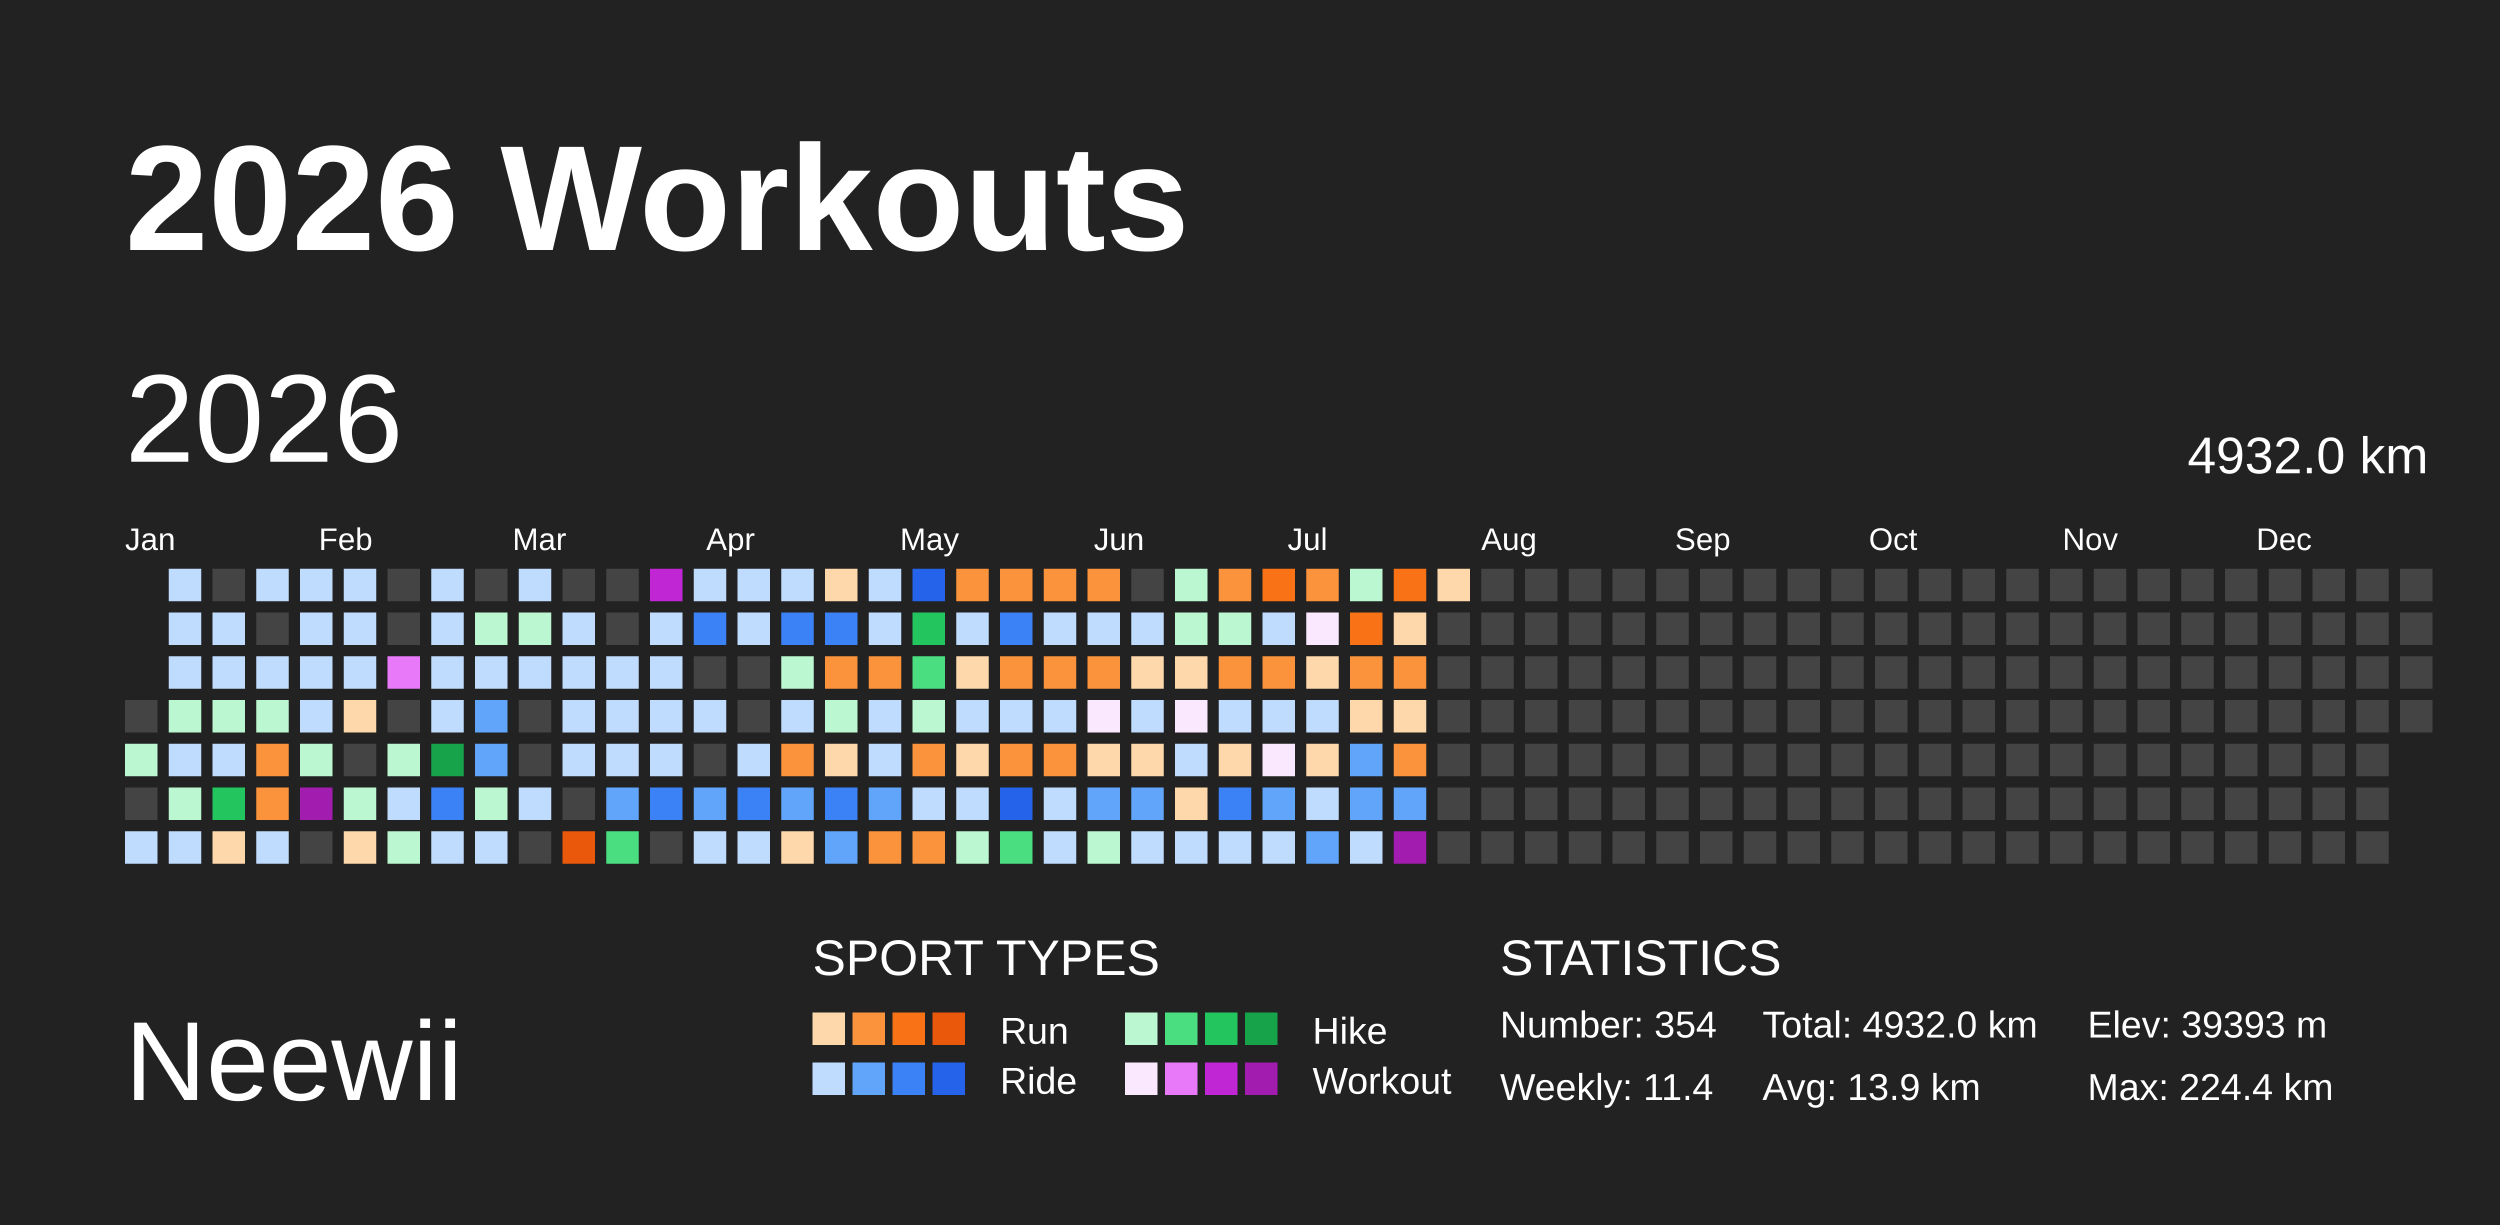
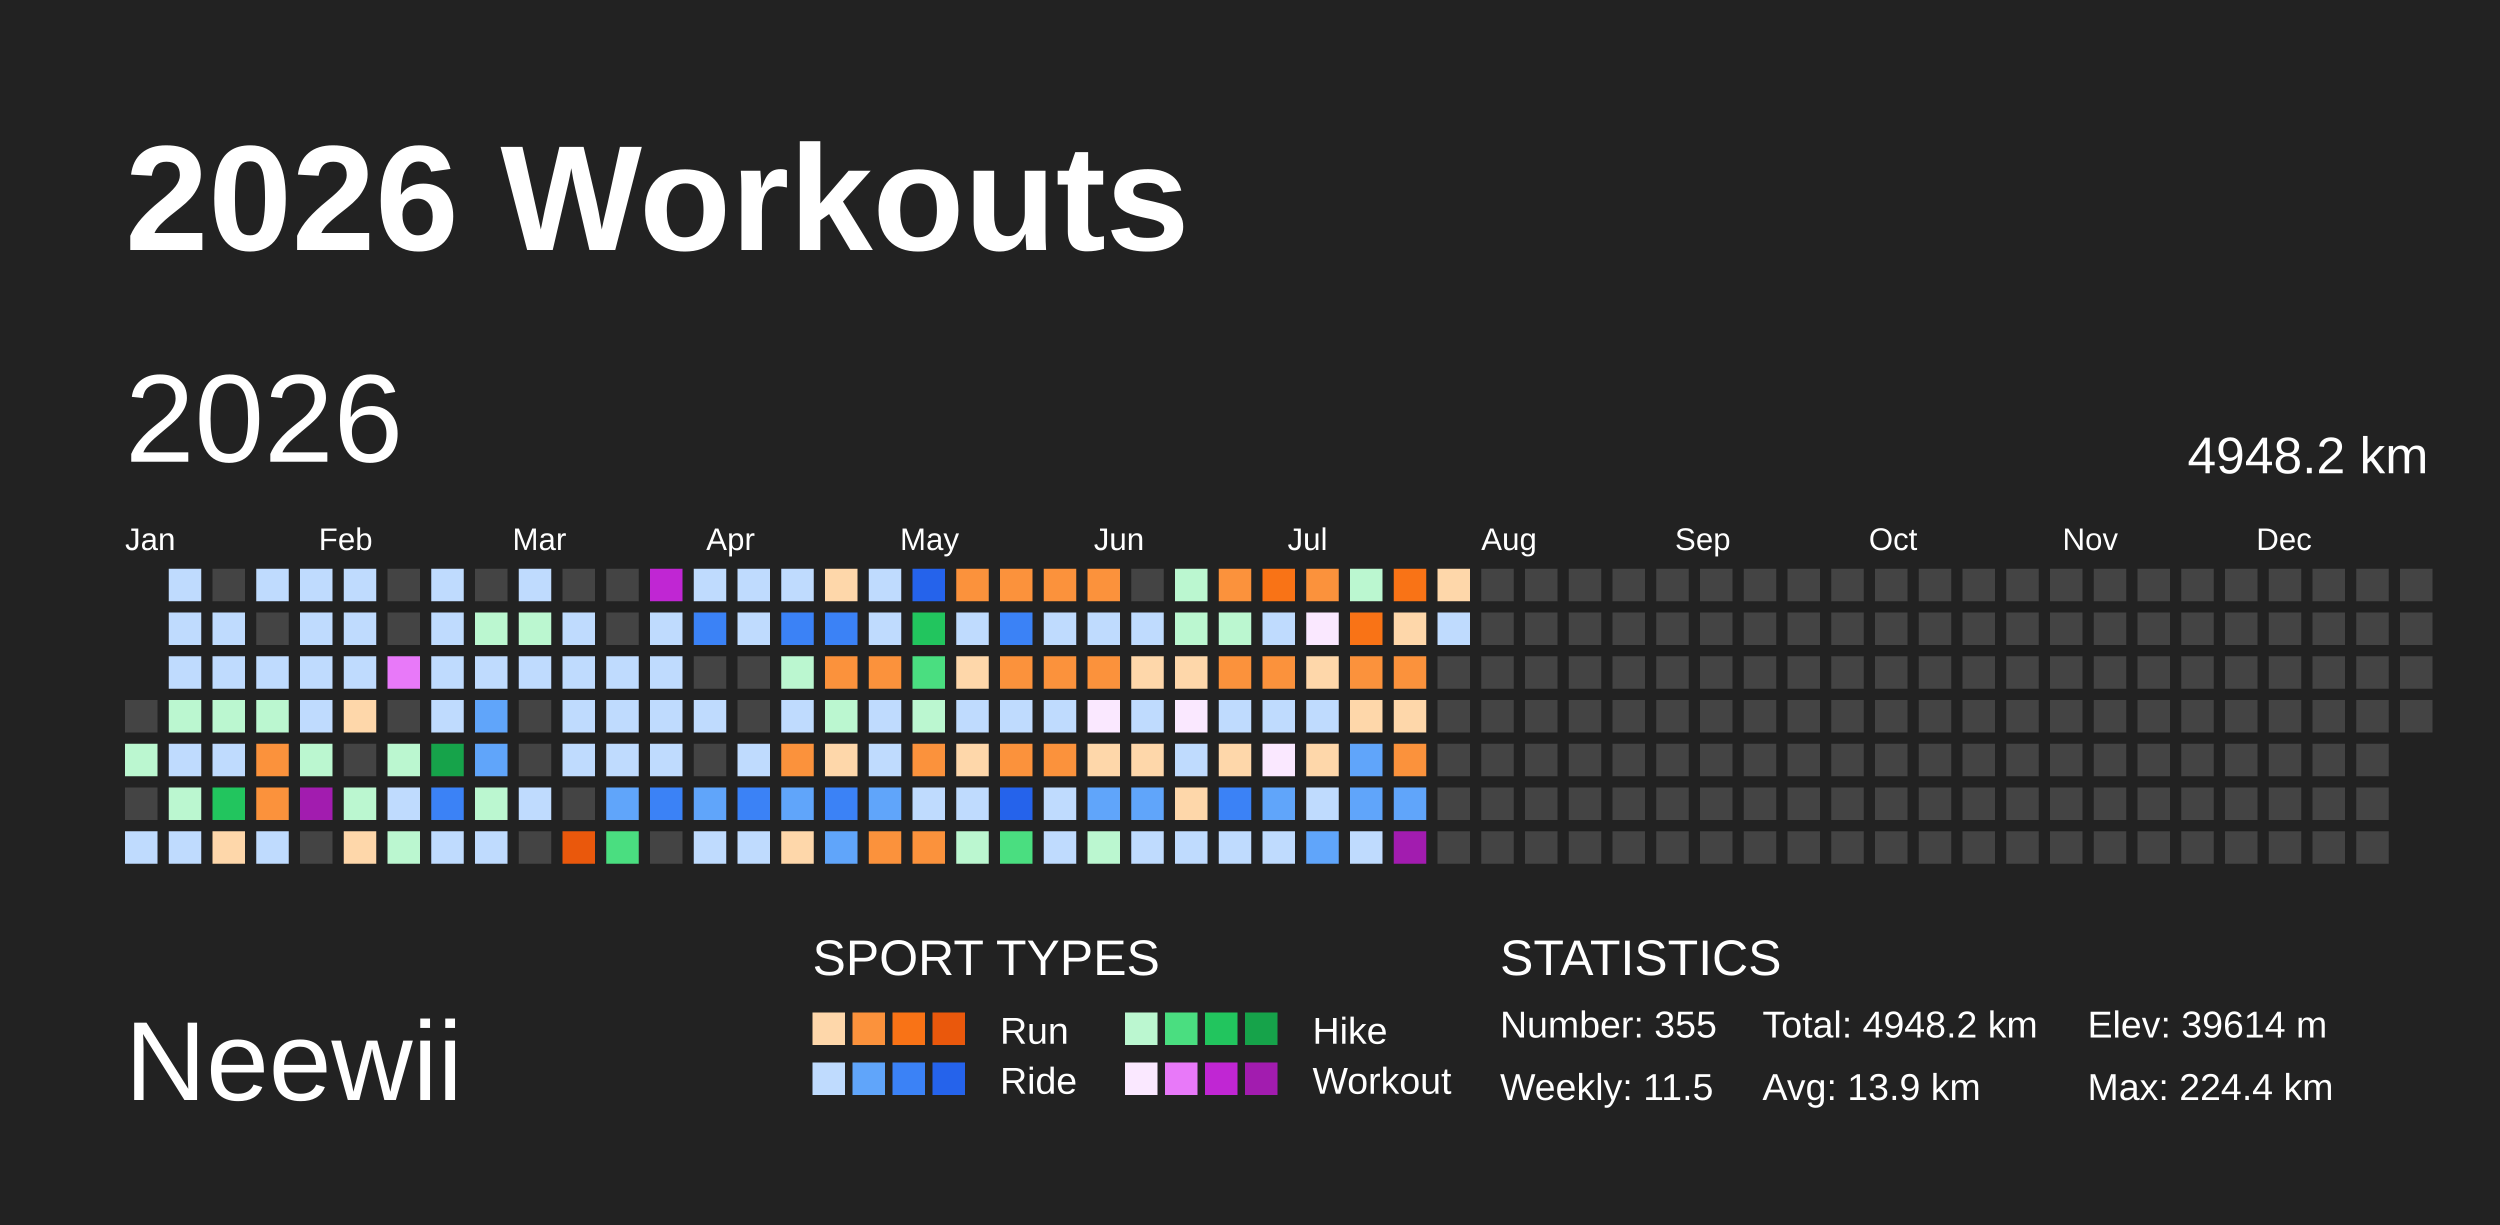
<svg xmlns="http://www.w3.org/2000/svg" baseProfile="full" height="98mm" version="1.1" viewBox="0,0,200,98" width="200mm">
  <defs />
  <rect fill="#222222" height="98" width="200" x="0" y="0" />
  <text fill="#FFFFFF" style="font-size:12px; font-family:Arial; font-weight:bold;" x="10" y="20">2026 Workouts</text>
  <text fill="#FFFFFF" style="font-size:9px; font-family:Arial" x="10" y="88">Neewii</text>
  <text fill="#FFFFFF" style="font-size:4px; font-family:Arial" x="65" y="78">SPORT TYPES</text>
  <rect fill="#fed7aa" height="2.6" width="2.6" x="65.0" y="81" />
  <rect fill="#fb923c" height="2.6" width="2.6" x="68.2" y="81" />
  <rect fill="#f97316" height="2.6" width="2.6" x="71.4" y="81" />
  <rect fill="#ea580c" height="2.6" width="2.6" x="74.6" y="81" />
  <text fill="#FFFFFF" style="font-size:3px; font-family:Arial" x="80" y="83.5">Run</text>
  <rect fill="#bbf7d0" height="2.6" width="2.6" x="90.0" y="81" />
  <rect fill="#4ade80" height="2.6" width="2.6" x="93.2" y="81" />
  <rect fill="#22c55e" height="2.6" width="2.6" x="96.4" y="81" />
  <rect fill="#16a34a" height="2.6" width="2.6" x="99.6" y="81" />
  <text fill="#FFFFFF" style="font-size:3px; font-family:Arial" x="105" y="83.5">Hike</text>
  <rect fill="#bfdbfe" height="2.6" width="2.6" x="65.0" y="85" />
  <rect fill="#60a5fa" height="2.6" width="2.6" x="68.2" y="85" />
  <rect fill="#3b82f6" height="2.6" width="2.6" x="71.4" y="85" />
  <rect fill="#2563eb" height="2.6" width="2.6" x="74.6" y="85" />
  <text fill="#FFFFFF" style="font-size:3px; font-family:Arial" x="80" y="87.5">Ride</text>
  <rect fill="#fae8ff" height="2.6" width="2.6" x="90.0" y="85" />
  <rect fill="#e879f9" height="2.6" width="2.6" x="93.2" y="85" />
  <rect fill="#c026d3" height="2.6" width="2.6" x="96.4" y="85" />
  <rect fill="#a21caf" height="2.6" width="2.6" x="99.6" y="85" />
  <text fill="#FFFFFF" style="font-size:3px; font-family:Arial" x="105" y="87.5">Workout</text>
  <text fill="#FFFFFF" style="font-size:4px; font-family:Arial" x="120" y="78">STATISTICS</text>
-   <text fill="#FFFFFF" style="font-size:3px; font-family:Arial" x="120" y="83">Number: 354</text>
-   <text fill="#FFFFFF" style="font-size:3px; font-family:Arial" x="120" y="88">Weekly: 11.4</text>
-   <text fill="#FFFFFF" style="font-size:3px; font-family:Arial" x="141" y="83">Total: 4932.0 km</text>
+   <text fill="#FFFFFF" style="font-size:3px; font-family:Arial" x="120" y="83">Number: 355</text>
+   <text fill="#FFFFFF" style="font-size:3px; font-family:Arial" x="120" y="88">Weekly: 11.5</text>
+   <text fill="#FFFFFF" style="font-size:3px; font-family:Arial" x="141" y="83">Total: 4948.2 km</text>
  <text fill="#FFFFFF" style="font-size:3px; font-family:Arial" x="141" y="88">Avg: 13.9 km</text>
-   <text fill="#FFFFFF" style="font-size:3px; font-family:Arial" x="167" y="83">Elev: 39393 m</text>
+   <text fill="#FFFFFF" style="font-size:3px; font-family:Arial" x="167" y="83">Elev: 39614 m</text>
  <text fill="#FFFFFF" style="font-size:3px; font-family:Arial" x="167" y="88">Max: 224.4 km</text>
  <text dominant-baseline="hanging" fill="#FFFFFF" style="font-size:10.0px; font-family:Arial;" x="10" y="30">2026</text>
-   <text dominant-baseline="hanging" fill="#FFFFFF" style="font-size:4.125px; font-family:Arial;" x="175" y="35">4932.0 km</text>
+   <text dominant-baseline="hanging" fill="#FFFFFF" style="font-size:4.125px; font-family:Arial;" x="175" y="35">4948.2 km</text>
  <text fill="#FFFFFF" style="font-size:2.5px; font-family:Arial" x="10.0" y="44">Jan</text>
  <text fill="#FFFFFF" style="font-size:2.5px; font-family:Arial" x="25.5" y="44">Feb</text>
  <text fill="#FFFFFF" style="font-size:2.5px; font-family:Arial" x="41.0" y="44">Mar</text>
  <text fill="#FFFFFF" style="font-size:2.5px; font-family:Arial" x="56.5" y="44">Apr</text>
  <text fill="#FFFFFF" style="font-size:2.5px; font-family:Arial" x="72.0" y="44">May</text>
  <text fill="#FFFFFF" style="font-size:2.5px; font-family:Arial" x="87.5" y="44">Jun</text>
  <text fill="#FFFFFF" style="font-size:2.5px; font-family:Arial" x="103.0" y="44">Jul</text>
  <text fill="#FFFFFF" style="font-size:2.5px; font-family:Arial" x="118.5" y="44">Aug</text>
  <text fill="#FFFFFF" style="font-size:2.5px; font-family:Arial" x="134.0" y="44">Sep</text>
  <text fill="#FFFFFF" style="font-size:2.5px; font-family:Arial" x="149.5" y="44">Oct</text>
  <text fill="#FFFFFF" style="font-size:2.5px; font-family:Arial" x="165.0" y="44">Nov</text>
  <text fill="#FFFFFF" style="font-size:2.5px; font-family:Arial" x="180.5" y="44">Dec</text>
  <rect fill="#444444" height="2.6" width="2.6" x="10.0" y="56.0" />
  <rect fill="#bbf7d0" height="2.6" width="2.6" x="10.0" y="59.5" />
  <rect fill="#444444" height="2.6" width="2.6" x="10.0" y="63.0" />
  <rect fill="#bfdbfe" height="2.6" width="2.6" x="10.0" y="66.5" />
  <rect fill="#bfdbfe" height="2.6" width="2.6" x="13.5" y="45.5" />
  <rect fill="#bfdbfe" height="2.6" width="2.6" x="13.5" y="49.0" />
  <rect fill="#bfdbfe" height="2.6" width="2.6" x="13.5" y="52.5" />
  <rect fill="#bbf7d0" height="2.6" width="2.6" x="13.5" y="56.0" />
  <rect fill="#bfdbfe" height="2.6" width="2.6" x="13.5" y="59.5" />
  <rect fill="#bbf7d0" height="2.6" width="2.6" x="13.5" y="63.0" />
  <rect fill="#bfdbfe" height="2.6" width="2.6" x="13.5" y="66.5" />
  <rect fill="#444444" height="2.6" width="2.6" x="17.0" y="45.5" />
  <rect fill="#bfdbfe" height="2.6" width="2.6" x="17.0" y="49.0" />
  <rect fill="#bfdbfe" height="2.6" width="2.6" x="17.0" y="52.5" />
  <rect fill="#bbf7d0" height="2.6" width="2.6" x="17.0" y="56.0" />
  <rect fill="#bfdbfe" height="2.6" width="2.6" x="17.0" y="59.5" />
  <rect fill="#22c55e" height="2.6" width="2.6" x="17.0" y="63.0" />
  <rect fill="#fed7aa" height="2.6" width="2.6" x="17.0" y="66.5" />
  <rect fill="#bfdbfe" height="2.6" width="2.6" x="20.5" y="45.5" />
  <rect fill="#444444" height="2.6" width="2.6" x="20.5" y="49.0" />
  <rect fill="#bfdbfe" height="2.6" width="2.6" x="20.5" y="52.5" />
  <rect fill="#bbf7d0" height="2.6" width="2.6" x="20.5" y="56.0" />
  <rect fill="#fb923c" height="2.6" width="2.6" x="20.5" y="59.5" />
  <rect fill="#fb923c" height="2.6" width="2.6" x="20.5" y="63.0" />
  <rect fill="#bfdbfe" height="2.6" width="2.6" x="20.5" y="66.5" />
  <rect fill="#bfdbfe" height="2.6" width="2.6" x="24.0" y="45.5" />
  <rect fill="#bfdbfe" height="2.6" width="2.6" x="24.0" y="49.0" />
  <rect fill="#bfdbfe" height="2.6" width="2.6" x="24.0" y="52.5" />
  <rect fill="#bfdbfe" height="2.6" width="2.6" x="24.0" y="56.0" />
  <rect fill="#bbf7d0" height="2.6" width="2.6" x="24.0" y="59.5" />
  <rect fill="#a21caf" height="2.6" width="2.6" x="24.0" y="63.0" />
  <rect fill="#444444" height="2.6" width="2.6" x="24.0" y="66.5" />
  <rect fill="#bfdbfe" height="2.6" width="2.6" x="27.5" y="45.5" />
  <rect fill="#bfdbfe" height="2.6" width="2.6" x="27.5" y="49.0" />
  <rect fill="#bfdbfe" height="2.6" width="2.6" x="27.5" y="52.5" />
  <rect fill="#fed7aa" height="2.6" width="2.6" x="27.5" y="56.0" />
  <rect fill="#444444" height="2.6" width="2.6" x="27.5" y="59.5" />
  <rect fill="#bbf7d0" height="2.6" width="2.6" x="27.5" y="63.0" />
  <rect fill="#fed7aa" height="2.6" width="2.6" x="27.5" y="66.5" />
  <rect fill="#444444" height="2.6" width="2.6" x="31.0" y="45.5" />
  <rect fill="#444444" height="2.6" width="2.6" x="31.0" y="49.0" />
  <rect fill="#e879f9" height="2.6" width="2.6" x="31.0" y="52.5" />
  <rect fill="#444444" height="2.6" width="2.6" x="31.0" y="56.0" />
  <rect fill="#bbf7d0" height="2.6" width="2.6" x="31.0" y="59.5" />
  <rect fill="#bfdbfe" height="2.6" width="2.6" x="31.0" y="63.0" />
  <rect fill="#bbf7d0" height="2.6" width="2.6" x="31.0" y="66.5" />
  <rect fill="#bfdbfe" height="2.6" width="2.6" x="34.5" y="45.5" />
  <rect fill="#bfdbfe" height="2.6" width="2.6" x="34.5" y="49.0" />
  <rect fill="#bfdbfe" height="2.6" width="2.6" x="34.5" y="52.5" />
  <rect fill="#bfdbfe" height="2.6" width="2.6" x="34.5" y="56.0" />
  <rect fill="#16a34a" height="2.6" width="2.6" x="34.5" y="59.5" />
  <rect fill="#3b82f6" height="2.6" width="2.6" x="34.5" y="63.0" />
  <rect fill="#bfdbfe" height="2.6" width="2.6" x="34.5" y="66.5" />
  <rect fill="#444444" height="2.6" width="2.6" x="38.0" y="45.5" />
  <rect fill="#bbf7d0" height="2.6" width="2.6" x="38.0" y="49.0" />
  <rect fill="#bfdbfe" height="2.6" width="2.6" x="38.0" y="52.5" />
  <rect fill="#60a5fa" height="2.6" width="2.6" x="38.0" y="56.0" />
  <rect fill="#60a5fa" height="2.6" width="2.6" x="38.0" y="59.5" />
  <rect fill="#bbf7d0" height="2.6" width="2.6" x="38.0" y="63.0" />
  <rect fill="#bfdbfe" height="2.6" width="2.6" x="38.0" y="66.5" />
  <rect fill="#bfdbfe" height="2.6" width="2.6" x="41.5" y="45.5" />
  <rect fill="#bbf7d0" height="2.6" width="2.6" x="41.5" y="49.0" />
  <rect fill="#bfdbfe" height="2.6" width="2.6" x="41.5" y="52.5" />
  <rect fill="#444444" height="2.6" width="2.6" x="41.5" y="56.0" />
  <rect fill="#444444" height="2.6" width="2.6" x="41.5" y="59.5" />
  <rect fill="#bfdbfe" height="2.6" width="2.6" x="41.5" y="63.0" />
  <rect fill="#444444" height="2.6" width="2.6" x="41.5" y="66.5" />
  <rect fill="#444444" height="2.6" width="2.6" x="45.0" y="45.5" />
  <rect fill="#bfdbfe" height="2.6" width="2.6" x="45.0" y="49.0" />
  <rect fill="#bfdbfe" height="2.6" width="2.6" x="45.0" y="52.5" />
  <rect fill="#bfdbfe" height="2.6" width="2.6" x="45.0" y="56.0" />
  <rect fill="#bfdbfe" height="2.6" width="2.6" x="45.0" y="59.5" />
  <rect fill="#444444" height="2.6" width="2.6" x="45.0" y="63.0" />
  <rect fill="#ea580c" height="2.6" width="2.6" x="45.0" y="66.5" />
  <rect fill="#444444" height="2.6" width="2.6" x="48.5" y="45.5" />
  <rect fill="#444444" height="2.6" width="2.6" x="48.5" y="49.0" />
  <rect fill="#bfdbfe" height="2.6" width="2.6" x="48.5" y="52.5" />
  <rect fill="#bfdbfe" height="2.6" width="2.6" x="48.5" y="56.0" />
  <rect fill="#bfdbfe" height="2.6" width="2.6" x="48.5" y="59.5" />
  <rect fill="#60a5fa" height="2.6" width="2.6" x="48.5" y="63.0" />
  <rect fill="#4ade80" height="2.6" width="2.6" x="48.5" y="66.5" />
  <rect fill="#c026d3" height="2.6" width="2.6" x="52.0" y="45.5" />
  <rect fill="#bfdbfe" height="2.6" width="2.6" x="52.0" y="49.0" />
  <rect fill="#bfdbfe" height="2.6" width="2.6" x="52.0" y="52.5" />
  <rect fill="#bfdbfe" height="2.6" width="2.6" x="52.0" y="56.0" />
  <rect fill="#bfdbfe" height="2.6" width="2.6" x="52.0" y="59.5" />
  <rect fill="#3b82f6" height="2.6" width="2.6" x="52.0" y="63.0" />
  <rect fill="#444444" height="2.6" width="2.6" x="52.0" y="66.5" />
  <rect fill="#bfdbfe" height="2.6" width="2.6" x="55.5" y="45.5" />
  <rect fill="#3b82f6" height="2.6" width="2.6" x="55.5" y="49.0" />
  <rect fill="#444444" height="2.6" width="2.6" x="55.5" y="52.5" />
  <rect fill="#bfdbfe" height="2.6" width="2.6" x="55.5" y="56.0" />
  <rect fill="#444444" height="2.6" width="2.6" x="55.5" y="59.5" />
  <rect fill="#60a5fa" height="2.6" width="2.6" x="55.5" y="63.0" />
  <rect fill="#bfdbfe" height="2.6" width="2.6" x="55.5" y="66.5" />
  <rect fill="#bfdbfe" height="2.6" width="2.6" x="59.0" y="45.5" />
  <rect fill="#bfdbfe" height="2.6" width="2.6" x="59.0" y="49.0" />
  <rect fill="#444444" height="2.6" width="2.6" x="59.0" y="52.5" />
  <rect fill="#444444" height="2.6" width="2.6" x="59.0" y="56.0" />
  <rect fill="#bfdbfe" height="2.6" width="2.6" x="59.0" y="59.5" />
  <rect fill="#3b82f6" height="2.6" width="2.6" x="59.0" y="63.0" />
  <rect fill="#bfdbfe" height="2.6" width="2.6" x="59.0" y="66.5" />
  <rect fill="#bfdbfe" height="2.6" width="2.6" x="62.5" y="45.5" />
  <rect fill="#3b82f6" height="2.6" width="2.6" x="62.5" y="49.0" />
  <rect fill="#bbf7d0" height="2.6" width="2.6" x="62.5" y="52.5" />
  <rect fill="#bfdbfe" height="2.6" width="2.6" x="62.5" y="56.0" />
  <rect fill="#fb923c" height="2.6" width="2.6" x="62.5" y="59.5" />
  <rect fill="#60a5fa" height="2.6" width="2.6" x="62.5" y="63.0" />
  <rect fill="#fed7aa" height="2.6" width="2.6" x="62.5" y="66.5" />
  <rect fill="#fed7aa" height="2.6" width="2.6" x="66.0" y="45.5" />
  <rect fill="#3b82f6" height="2.6" width="2.6" x="66.0" y="49.0" />
  <rect fill="#fb923c" height="2.6" width="2.6" x="66.0" y="52.5" />
  <rect fill="#bbf7d0" height="2.6" width="2.6" x="66.0" y="56.0" />
  <rect fill="#fed7aa" height="2.6" width="2.6" x="66.0" y="59.5" />
  <rect fill="#3b82f6" height="2.6" width="2.6" x="66.0" y="63.0" />
  <rect fill="#60a5fa" height="2.6" width="2.6" x="66.0" y="66.5" />
  <rect fill="#bfdbfe" height="2.6" width="2.6" x="69.5" y="45.5" />
  <rect fill="#bfdbfe" height="2.6" width="2.6" x="69.5" y="49.0" />
  <rect fill="#fb923c" height="2.6" width="2.6" x="69.5" y="52.5" />
  <rect fill="#bfdbfe" height="2.6" width="2.6" x="69.5" y="56.0" />
  <rect fill="#bfdbfe" height="2.6" width="2.6" x="69.5" y="59.5" />
  <rect fill="#60a5fa" height="2.6" width="2.6" x="69.5" y="63.0" />
  <rect fill="#fb923c" height="2.6" width="2.6" x="69.5" y="66.5" />
  <rect fill="#2563eb" height="2.6" width="2.6" x="73.0" y="45.5" />
  <rect fill="#22c55e" height="2.6" width="2.6" x="73.0" y="49.0" />
  <rect fill="#4ade80" height="2.6" width="2.6" x="73.0" y="52.5" />
  <rect fill="#bbf7d0" height="2.6" width="2.6" x="73.0" y="56.0" />
  <rect fill="#fb923c" height="2.6" width="2.6" x="73.0" y="59.5" />
  <rect fill="#bfdbfe" height="2.6" width="2.6" x="73.0" y="63.0" />
  <rect fill="#fb923c" height="2.6" width="2.6" x="73.0" y="66.5" />
  <rect fill="#fb923c" height="2.6" width="2.6" x="76.5" y="45.5" />
  <rect fill="#bfdbfe" height="2.6" width="2.6" x="76.5" y="49.0" />
  <rect fill="#fed7aa" height="2.6" width="2.6" x="76.5" y="52.5" />
  <rect fill="#bfdbfe" height="2.6" width="2.6" x="76.5" y="56.0" />
  <rect fill="#fed7aa" height="2.6" width="2.6" x="76.5" y="59.5" />
  <rect fill="#bfdbfe" height="2.6" width="2.6" x="76.5" y="63.0" />
  <rect fill="#bbf7d0" height="2.6" width="2.6" x="76.5" y="66.5" />
  <rect fill="#fb923c" height="2.6" width="2.6" x="80.0" y="45.5" />
  <rect fill="#3b82f6" height="2.6" width="2.6" x="80.0" y="49.0" />
  <rect fill="#fb923c" height="2.6" width="2.6" x="80.0" y="52.5" />
  <rect fill="#bfdbfe" height="2.6" width="2.6" x="80.0" y="56.0" />
  <rect fill="#fb923c" height="2.6" width="2.6" x="80.0" y="59.5" />
  <rect fill="#2563eb" height="2.6" width="2.6" x="80.0" y="63.0" />
  <rect fill="#4ade80" height="2.6" width="2.6" x="80.0" y="66.5" />
  <rect fill="#fb923c" height="2.6" width="2.6" x="83.5" y="45.5" />
  <rect fill="#bfdbfe" height="2.6" width="2.6" x="83.5" y="49.0" />
  <rect fill="#fb923c" height="2.6" width="2.6" x="83.5" y="52.5" />
  <rect fill="#bfdbfe" height="2.6" width="2.6" x="83.5" y="56.0" />
  <rect fill="#fb923c" height="2.6" width="2.6" x="83.5" y="59.5" />
  <rect fill="#bfdbfe" height="2.6" width="2.6" x="83.5" y="63.0" />
  <rect fill="#bfdbfe" height="2.6" width="2.6" x="83.5" y="66.5" />
  <rect fill="#fb923c" height="2.6" width="2.6" x="87.0" y="45.5" />
  <rect fill="#bfdbfe" height="2.6" width="2.6" x="87.0" y="49.0" />
  <rect fill="#fb923c" height="2.6" width="2.6" x="87.0" y="52.5" />
  <rect fill="#fae8ff" height="2.6" width="2.6" x="87.0" y="56.0" />
  <rect fill="#fed7aa" height="2.6" width="2.6" x="87.0" y="59.5" />
  <rect fill="#60a5fa" height="2.6" width="2.6" x="87.0" y="63.0" />
  <rect fill="#bbf7d0" height="2.6" width="2.6" x="87.0" y="66.5" />
  <rect fill="#444444" height="2.6" width="2.6" x="90.5" y="45.5" />
  <rect fill="#bfdbfe" height="2.6" width="2.6" x="90.5" y="49.0" />
  <rect fill="#fed7aa" height="2.6" width="2.6" x="90.5" y="52.5" />
  <rect fill="#bfdbfe" height="2.6" width="2.6" x="90.5" y="56.0" />
  <rect fill="#fed7aa" height="2.6" width="2.6" x="90.5" y="59.5" />
  <rect fill="#60a5fa" height="2.6" width="2.6" x="90.5" y="63.0" />
  <rect fill="#bfdbfe" height="2.6" width="2.6" x="90.5" y="66.5" />
  <rect fill="#bbf7d0" height="2.6" width="2.6" x="94.0" y="45.5" />
  <rect fill="#bbf7d0" height="2.6" width="2.6" x="94.0" y="49.0" />
  <rect fill="#fed7aa" height="2.6" width="2.6" x="94.0" y="52.5" />
  <rect fill="#fae8ff" height="2.6" width="2.6" x="94.0" y="56.0" />
  <rect fill="#bfdbfe" height="2.6" width="2.6" x="94.0" y="59.5" />
  <rect fill="#fed7aa" height="2.6" width="2.6" x="94.0" y="63.0" />
  <rect fill="#bfdbfe" height="2.6" width="2.6" x="94.0" y="66.5" />
  <rect fill="#fb923c" height="2.6" width="2.6" x="97.5" y="45.5" />
  <rect fill="#bbf7d0" height="2.6" width="2.6" x="97.5" y="49.0" />
  <rect fill="#fb923c" height="2.6" width="2.6" x="97.5" y="52.5" />
  <rect fill="#bfdbfe" height="2.6" width="2.6" x="97.5" y="56.0" />
  <rect fill="#fed7aa" height="2.6" width="2.6" x="97.5" y="59.5" />
  <rect fill="#3b82f6" height="2.6" width="2.6" x="97.5" y="63.0" />
  <rect fill="#bfdbfe" height="2.6" width="2.6" x="97.5" y="66.5" />
  <rect fill="#f97316" height="2.6" width="2.6" x="101.0" y="45.5" />
  <rect fill="#bfdbfe" height="2.6" width="2.6" x="101.0" y="49.0" />
  <rect fill="#fb923c" height="2.6" width="2.6" x="101.0" y="52.5" />
  <rect fill="#bfdbfe" height="2.6" width="2.6" x="101.0" y="56.0" />
  <rect fill="#fae8ff" height="2.6" width="2.6" x="101.0" y="59.5" />
  <rect fill="#60a5fa" height="2.6" width="2.6" x="101.0" y="63.0" />
  <rect fill="#bfdbfe" height="2.6" width="2.6" x="101.0" y="66.5" />
  <rect fill="#fb923c" height="2.6" width="2.6" x="104.5" y="45.5" />
  <rect fill="#fae8ff" height="2.6" width="2.6" x="104.5" y="49.0" />
  <rect fill="#fed7aa" height="2.6" width="2.6" x="104.5" y="52.5" />
  <rect fill="#bfdbfe" height="2.6" width="2.6" x="104.5" y="56.0" />
  <rect fill="#fed7aa" height="2.6" width="2.6" x="104.5" y="59.5" />
  <rect fill="#bfdbfe" height="2.6" width="2.6" x="104.5" y="63.0" />
  <rect fill="#60a5fa" height="2.6" width="2.6" x="104.5" y="66.5" />
  <rect fill="#bbf7d0" height="2.6" width="2.6" x="108.0" y="45.5" />
  <rect fill="#f97316" height="2.6" width="2.6" x="108.0" y="49.0" />
  <rect fill="#fb923c" height="2.6" width="2.6" x="108.0" y="52.5" />
  <rect fill="#fed7aa" height="2.6" width="2.6" x="108.0" y="56.0" />
  <rect fill="#60a5fa" height="2.6" width="2.6" x="108.0" y="59.5" />
  <rect fill="#60a5fa" height="2.6" width="2.6" x="108.0" y="63.0" />
  <rect fill="#bfdbfe" height="2.6" width="2.6" x="108.0" y="66.5" />
  <rect fill="#f97316" height="2.6" width="2.6" x="111.5" y="45.5" />
  <rect fill="#fed7aa" height="2.6" width="2.6" x="111.5" y="49.0" />
  <rect fill="#fb923c" height="2.6" width="2.6" x="111.5" y="52.5" />
  <rect fill="#fed7aa" height="2.6" width="2.6" x="111.5" y="56.0" />
  <rect fill="#fb923c" height="2.6" width="2.6" x="111.5" y="59.5" />
  <rect fill="#60a5fa" height="2.6" width="2.6" x="111.5" y="63.0" />
  <rect fill="#a21caf" height="2.6" width="2.6" x="111.5" y="66.5" />
  <rect fill="#fed7aa" height="2.6" width="2.6" x="115.0" y="45.5" />
-   <rect fill="#444444" height="2.6" width="2.6" x="115.0" y="49.0" />
+   <rect fill="#bfdbfe" height="2.6" width="2.6" x="115.0" y="49.0" />
  <rect fill="#444444" height="2.6" width="2.6" x="115.0" y="52.5" />
  <rect fill="#444444" height="2.6" width="2.6" x="115.0" y="56.0" />
  <rect fill="#444444" height="2.6" width="2.6" x="115.0" y="59.5" />
  <rect fill="#444444" height="2.6" width="2.6" x="115.0" y="63.0" />
  <rect fill="#444444" height="2.6" width="2.6" x="115.0" y="66.5" />
  <rect fill="#444444" height="2.6" width="2.6" x="118.5" y="45.5" />
  <rect fill="#444444" height="2.6" width="2.6" x="118.5" y="49.0" />
  <rect fill="#444444" height="2.6" width="2.6" x="118.5" y="52.5" />
  <rect fill="#444444" height="2.6" width="2.6" x="118.5" y="56.0" />
  <rect fill="#444444" height="2.6" width="2.6" x="118.5" y="59.5" />
  <rect fill="#444444" height="2.6" width="2.6" x="118.5" y="63.0" />
  <rect fill="#444444" height="2.6" width="2.6" x="118.5" y="66.5" />
  <rect fill="#444444" height="2.6" width="2.6" x="122.0" y="45.5" />
  <rect fill="#444444" height="2.6" width="2.6" x="122.0" y="49.0" />
  <rect fill="#444444" height="2.6" width="2.6" x="122.0" y="52.5" />
  <rect fill="#444444" height="2.6" width="2.6" x="122.0" y="56.0" />
  <rect fill="#444444" height="2.6" width="2.6" x="122.0" y="59.5" />
  <rect fill="#444444" height="2.6" width="2.6" x="122.0" y="63.0" />
  <rect fill="#444444" height="2.6" width="2.6" x="122.0" y="66.5" />
  <rect fill="#444444" height="2.6" width="2.6" x="125.5" y="45.5" />
  <rect fill="#444444" height="2.6" width="2.6" x="125.5" y="49.0" />
  <rect fill="#444444" height="2.6" width="2.6" x="125.5" y="52.5" />
  <rect fill="#444444" height="2.6" width="2.6" x="125.5" y="56.0" />
  <rect fill="#444444" height="2.6" width="2.6" x="125.5" y="59.5" />
  <rect fill="#444444" height="2.6" width="2.6" x="125.5" y="63.0" />
  <rect fill="#444444" height="2.6" width="2.6" x="125.5" y="66.5" />
  <rect fill="#444444" height="2.6" width="2.6" x="129.0" y="45.5" />
  <rect fill="#444444" height="2.6" width="2.6" x="129.0" y="49.0" />
  <rect fill="#444444" height="2.6" width="2.6" x="129.0" y="52.5" />
  <rect fill="#444444" height="2.6" width="2.6" x="129.0" y="56.0" />
  <rect fill="#444444" height="2.6" width="2.6" x="129.0" y="59.5" />
  <rect fill="#444444" height="2.6" width="2.6" x="129.0" y="63.0" />
  <rect fill="#444444" height="2.6" width="2.6" x="129.0" y="66.5" />
  <rect fill="#444444" height="2.6" width="2.6" x="132.5" y="45.5" />
  <rect fill="#444444" height="2.6" width="2.6" x="132.5" y="49.0" />
  <rect fill="#444444" height="2.6" width="2.6" x="132.5" y="52.5" />
  <rect fill="#444444" height="2.6" width="2.6" x="132.5" y="56.0" />
  <rect fill="#444444" height="2.6" width="2.6" x="132.5" y="59.5" />
  <rect fill="#444444" height="2.6" width="2.6" x="132.5" y="63.0" />
  <rect fill="#444444" height="2.6" width="2.6" x="132.5" y="66.5" />
  <rect fill="#444444" height="2.6" width="2.6" x="136.0" y="45.5" />
  <rect fill="#444444" height="2.6" width="2.6" x="136.0" y="49.0" />
  <rect fill="#444444" height="2.6" width="2.6" x="136.0" y="52.5" />
  <rect fill="#444444" height="2.6" width="2.6" x="136.0" y="56.0" />
  <rect fill="#444444" height="2.6" width="2.6" x="136.0" y="59.5" />
  <rect fill="#444444" height="2.6" width="2.6" x="136.0" y="63.0" />
  <rect fill="#444444" height="2.6" width="2.6" x="136.0" y="66.5" />
  <rect fill="#444444" height="2.6" width="2.6" x="139.5" y="45.5" />
  <rect fill="#444444" height="2.6" width="2.6" x="139.5" y="49.0" />
  <rect fill="#444444" height="2.6" width="2.6" x="139.5" y="52.5" />
  <rect fill="#444444" height="2.6" width="2.6" x="139.5" y="56.0" />
  <rect fill="#444444" height="2.6" width="2.6" x="139.5" y="59.5" />
  <rect fill="#444444" height="2.6" width="2.6" x="139.5" y="63.0" />
  <rect fill="#444444" height="2.6" width="2.6" x="139.5" y="66.5" />
  <rect fill="#444444" height="2.6" width="2.6" x="143.0" y="45.5" />
  <rect fill="#444444" height="2.6" width="2.6" x="143.0" y="49.0" />
  <rect fill="#444444" height="2.6" width="2.6" x="143.0" y="52.5" />
  <rect fill="#444444" height="2.6" width="2.6" x="143.0" y="56.0" />
  <rect fill="#444444" height="2.6" width="2.6" x="143.0" y="59.5" />
  <rect fill="#444444" height="2.6" width="2.6" x="143.0" y="63.0" />
  <rect fill="#444444" height="2.6" width="2.6" x="143.0" y="66.5" />
  <rect fill="#444444" height="2.6" width="2.6" x="146.5" y="45.5" />
  <rect fill="#444444" height="2.6" width="2.6" x="146.5" y="49.0" />
  <rect fill="#444444" height="2.6" width="2.6" x="146.5" y="52.5" />
  <rect fill="#444444" height="2.6" width="2.6" x="146.5" y="56.0" />
  <rect fill="#444444" height="2.6" width="2.6" x="146.5" y="59.5" />
  <rect fill="#444444" height="2.6" width="2.6" x="146.5" y="63.0" />
  <rect fill="#444444" height="2.6" width="2.6" x="146.5" y="66.5" />
  <rect fill="#444444" height="2.6" width="2.6" x="150.0" y="45.5" />
  <rect fill="#444444" height="2.6" width="2.6" x="150.0" y="49.0" />
  <rect fill="#444444" height="2.6" width="2.6" x="150.0" y="52.5" />
  <rect fill="#444444" height="2.6" width="2.6" x="150.0" y="56.0" />
  <rect fill="#444444" height="2.6" width="2.6" x="150.0" y="59.5" />
  <rect fill="#444444" height="2.6" width="2.6" x="150.0" y="63.0" />
  <rect fill="#444444" height="2.6" width="2.6" x="150.0" y="66.5" />
  <rect fill="#444444" height="2.6" width="2.6" x="153.5" y="45.5" />
  <rect fill="#444444" height="2.6" width="2.6" x="153.5" y="49.0" />
  <rect fill="#444444" height="2.6" width="2.6" x="153.5" y="52.5" />
  <rect fill="#444444" height="2.6" width="2.6" x="153.5" y="56.0" />
  <rect fill="#444444" height="2.6" width="2.6" x="153.5" y="59.5" />
  <rect fill="#444444" height="2.6" width="2.6" x="153.5" y="63.0" />
  <rect fill="#444444" height="2.6" width="2.6" x="153.5" y="66.5" />
  <rect fill="#444444" height="2.6" width="2.6" x="157.0" y="45.5" />
  <rect fill="#444444" height="2.6" width="2.6" x="157.0" y="49.0" />
  <rect fill="#444444" height="2.6" width="2.6" x="157.0" y="52.5" />
  <rect fill="#444444" height="2.6" width="2.6" x="157.0" y="56.0" />
  <rect fill="#444444" height="2.6" width="2.6" x="157.0" y="59.5" />
  <rect fill="#444444" height="2.6" width="2.6" x="157.0" y="63.0" />
  <rect fill="#444444" height="2.6" width="2.6" x="157.0" y="66.5" />
  <rect fill="#444444" height="2.6" width="2.6" x="160.5" y="45.5" />
  <rect fill="#444444" height="2.6" width="2.6" x="160.5" y="49.0" />
  <rect fill="#444444" height="2.6" width="2.6" x="160.5" y="52.5" />
  <rect fill="#444444" height="2.6" width="2.6" x="160.5" y="56.0" />
  <rect fill="#444444" height="2.6" width="2.6" x="160.5" y="59.5" />
  <rect fill="#444444" height="2.6" width="2.6" x="160.5" y="63.0" />
  <rect fill="#444444" height="2.6" width="2.6" x="160.5" y="66.5" />
  <rect fill="#444444" height="2.6" width="2.6" x="164.0" y="45.5" />
  <rect fill="#444444" height="2.6" width="2.6" x="164.0" y="49.0" />
  <rect fill="#444444" height="2.6" width="2.6" x="164.0" y="52.5" />
  <rect fill="#444444" height="2.6" width="2.6" x="164.0" y="56.0" />
  <rect fill="#444444" height="2.6" width="2.6" x="164.0" y="59.5" />
  <rect fill="#444444" height="2.6" width="2.6" x="164.0" y="63.0" />
  <rect fill="#444444" height="2.6" width="2.6" x="164.0" y="66.5" />
  <rect fill="#444444" height="2.6" width="2.6" x="167.5" y="45.5" />
  <rect fill="#444444" height="2.6" width="2.6" x="167.5" y="49.0" />
  <rect fill="#444444" height="2.6" width="2.6" x="167.5" y="52.5" />
  <rect fill="#444444" height="2.6" width="2.6" x="167.5" y="56.0" />
  <rect fill="#444444" height="2.6" width="2.6" x="167.5" y="59.5" />
  <rect fill="#444444" height="2.6" width="2.6" x="167.5" y="63.0" />
  <rect fill="#444444" height="2.6" width="2.6" x="167.5" y="66.5" />
  <rect fill="#444444" height="2.6" width="2.6" x="171.0" y="45.5" />
  <rect fill="#444444" height="2.6" width="2.6" x="171.0" y="49.0" />
  <rect fill="#444444" height="2.6" width="2.6" x="171.0" y="52.5" />
  <rect fill="#444444" height="2.6" width="2.6" x="171.0" y="56.0" />
  <rect fill="#444444" height="2.6" width="2.6" x="171.0" y="59.5" />
  <rect fill="#444444" height="2.6" width="2.6" x="171.0" y="63.0" />
  <rect fill="#444444" height="2.6" width="2.6" x="171.0" y="66.5" />
  <rect fill="#444444" height="2.6" width="2.6" x="174.5" y="45.5" />
  <rect fill="#444444" height="2.6" width="2.6" x="174.5" y="49.0" />
  <rect fill="#444444" height="2.6" width="2.6" x="174.5" y="52.5" />
  <rect fill="#444444" height="2.6" width="2.6" x="174.5" y="56.0" />
  <rect fill="#444444" height="2.6" width="2.6" x="174.5" y="59.5" />
  <rect fill="#444444" height="2.6" width="2.6" x="174.5" y="63.0" />
  <rect fill="#444444" height="2.6" width="2.6" x="174.5" y="66.5" />
  <rect fill="#444444" height="2.6" width="2.6" x="178.0" y="45.5" />
  <rect fill="#444444" height="2.6" width="2.6" x="178.0" y="49.0" />
  <rect fill="#444444" height="2.6" width="2.6" x="178.0" y="52.5" />
  <rect fill="#444444" height="2.6" width="2.6" x="178.0" y="56.0" />
  <rect fill="#444444" height="2.6" width="2.6" x="178.0" y="59.5" />
  <rect fill="#444444" height="2.6" width="2.6" x="178.0" y="63.0" />
  <rect fill="#444444" height="2.6" width="2.6" x="178.0" y="66.5" />
  <rect fill="#444444" height="2.6" width="2.6" x="181.5" y="45.5" />
  <rect fill="#444444" height="2.6" width="2.6" x="181.5" y="49.0" />
  <rect fill="#444444" height="2.6" width="2.6" x="181.5" y="52.5" />
  <rect fill="#444444" height="2.6" width="2.6" x="181.5" y="56.0" />
  <rect fill="#444444" height="2.6" width="2.6" x="181.5" y="59.5" />
  <rect fill="#444444" height="2.6" width="2.6" x="181.5" y="63.0" />
  <rect fill="#444444" height="2.6" width="2.6" x="181.5" y="66.5" />
  <rect fill="#444444" height="2.6" width="2.6" x="185.0" y="45.5" />
  <rect fill="#444444" height="2.6" width="2.6" x="185.0" y="49.0" />
  <rect fill="#444444" height="2.6" width="2.6" x="185.0" y="52.5" />
  <rect fill="#444444" height="2.6" width="2.6" x="185.0" y="56.0" />
  <rect fill="#444444" height="2.6" width="2.6" x="185.0" y="59.5" />
  <rect fill="#444444" height="2.6" width="2.6" x="185.0" y="63.0" />
  <rect fill="#444444" height="2.6" width="2.6" x="185.0" y="66.5" />
  <rect fill="#444444" height="2.6" width="2.6" x="188.5" y="45.5" />
  <rect fill="#444444" height="2.6" width="2.6" x="188.5" y="49.0" />
  <rect fill="#444444" height="2.6" width="2.6" x="188.5" y="52.5" />
  <rect fill="#444444" height="2.6" width="2.6" x="188.5" y="56.0" />
  <rect fill="#444444" height="2.6" width="2.6" x="188.5" y="59.5" />
  <rect fill="#444444" height="2.6" width="2.6" x="188.5" y="63.0" />
  <rect fill="#444444" height="2.6" width="2.6" x="188.5" y="66.5" />
  <rect fill="#444444" height="2.6" width="2.6" x="192.0" y="45.5" />
  <rect fill="#444444" height="2.6" width="2.6" x="192.0" y="49.0" />
  <rect fill="#444444" height="2.6" width="2.6" x="192.0" y="52.5" />
  <rect fill="#444444" height="2.6" width="2.6" x="192.0" y="56.0" />
</svg>
